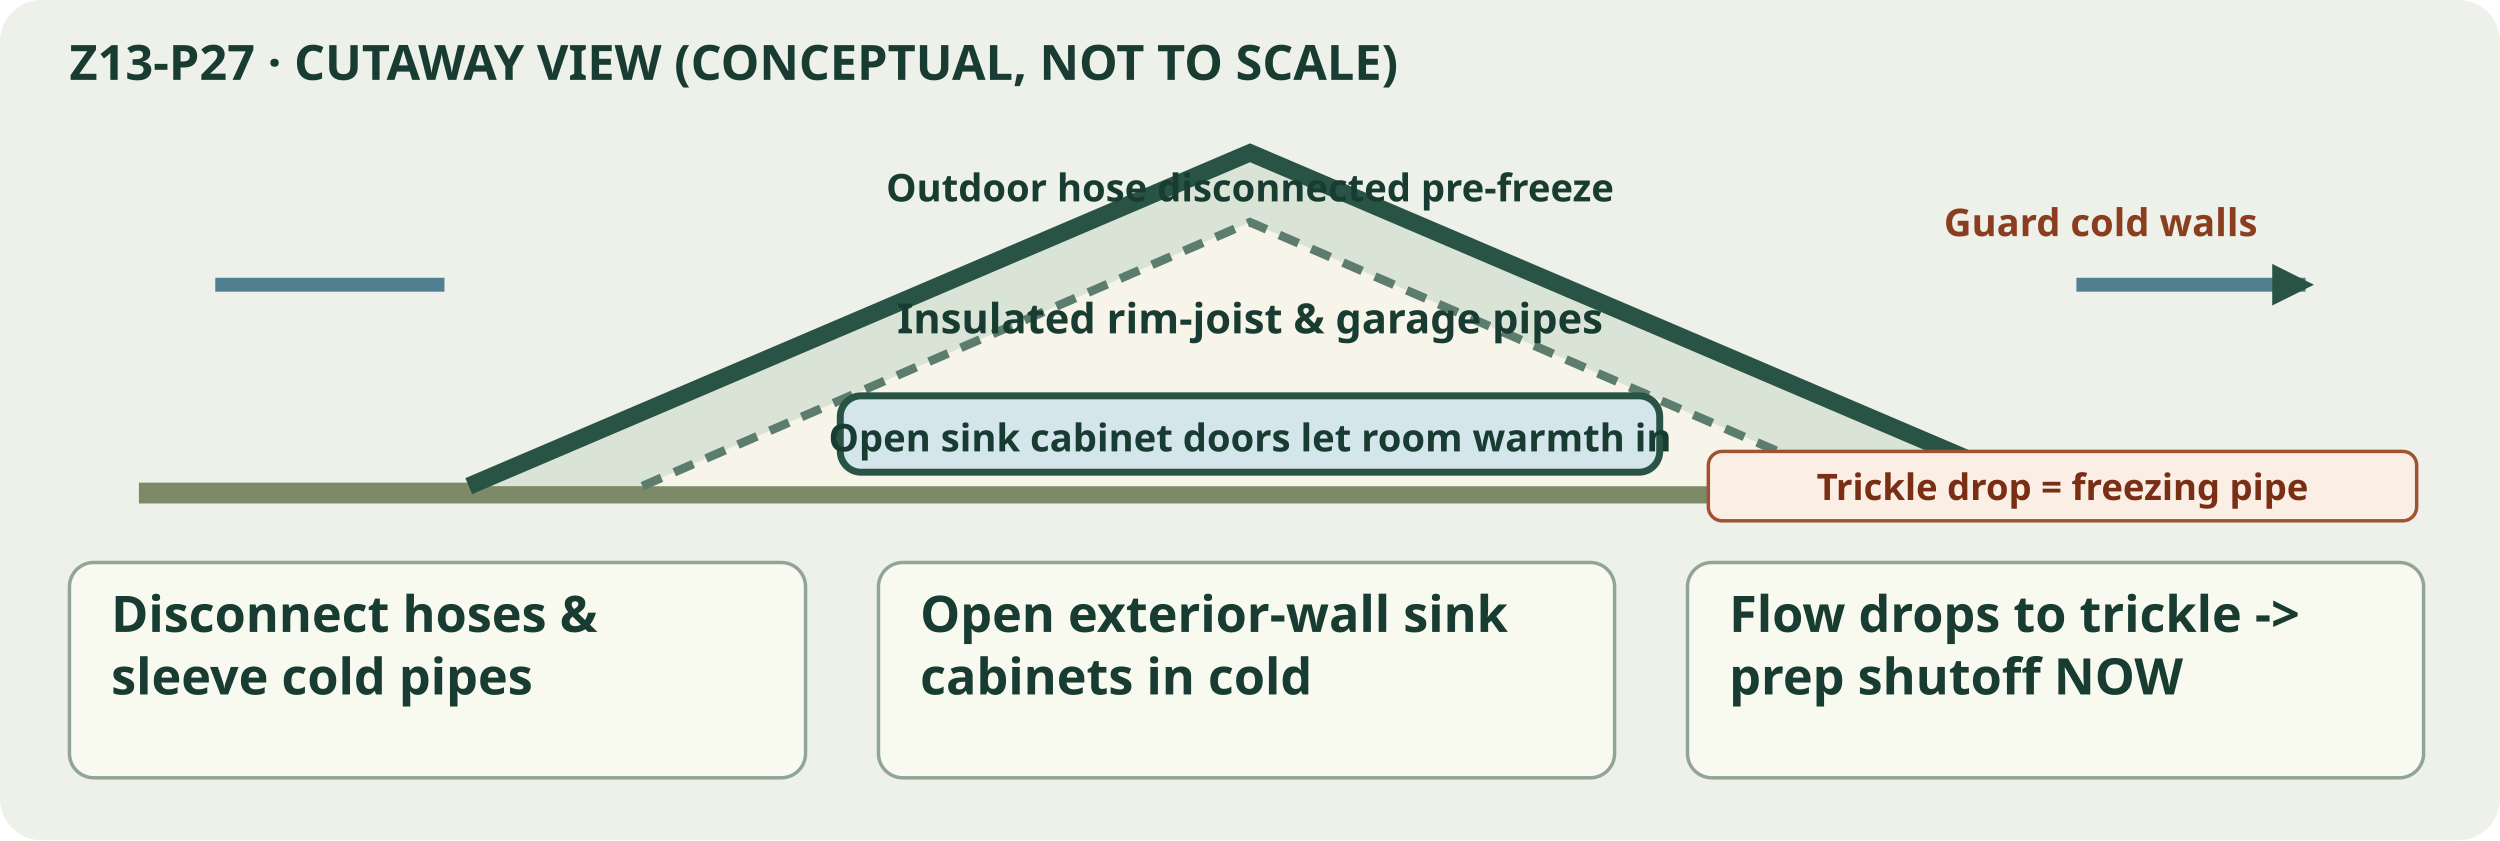
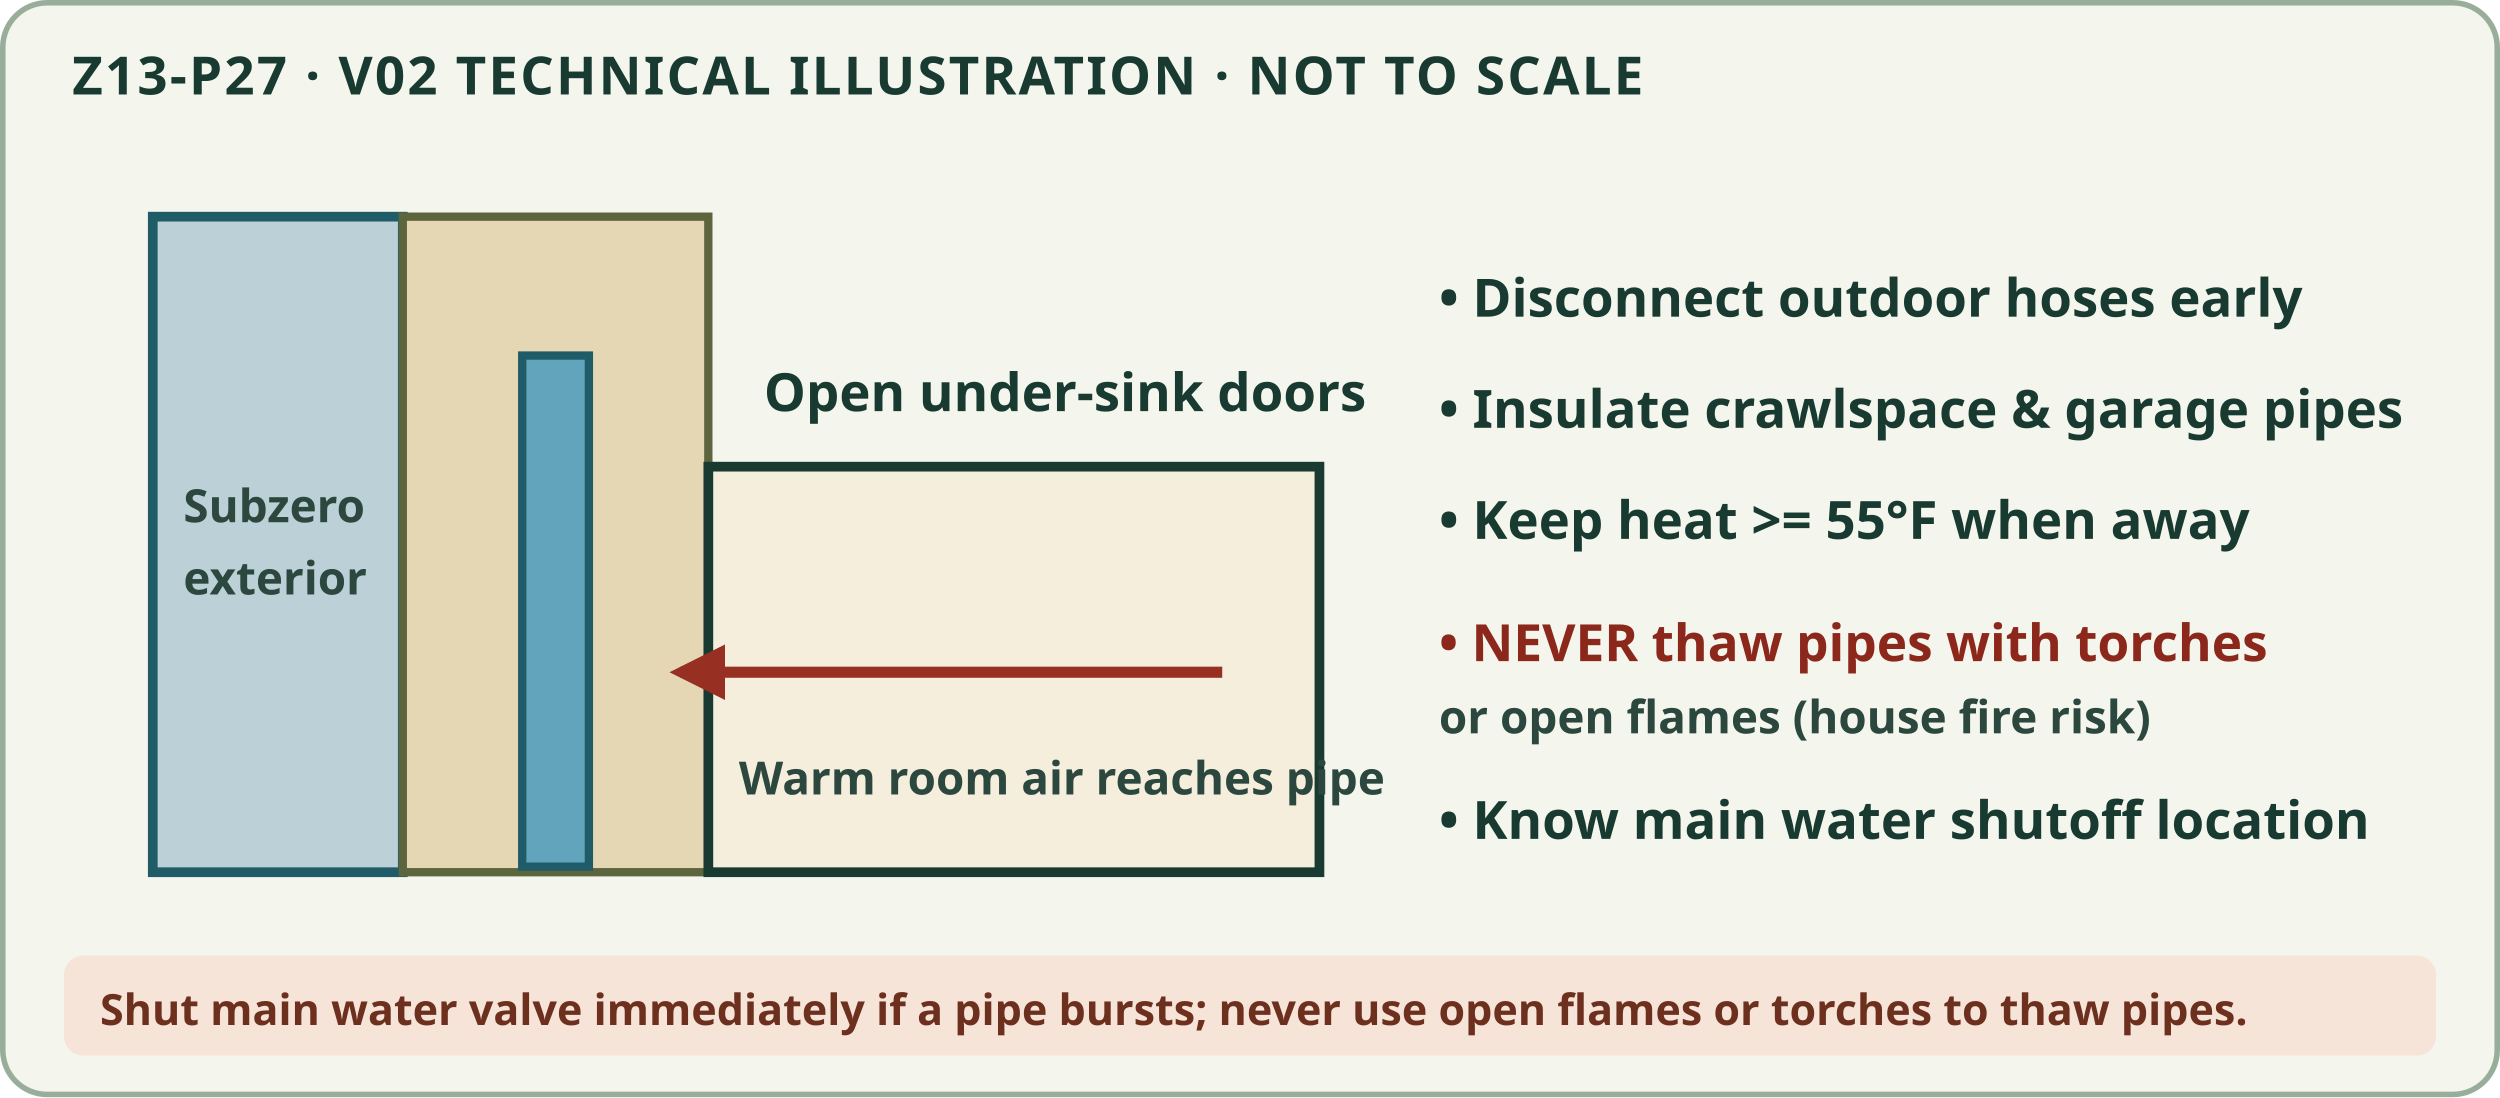
- <svg xmlns="http://www.w3.org/2000/svg" viewBox="0 0 720 242" role="img" aria-labelledby="title desc">
+ <svg xmlns="http://www.w3.org/2000/svg" class="v02-svg" viewBox="0 0 900 395" role="img" aria-labelledby="title desc">
  <defs>
-     <marker id="arrow" viewBox="0 0 10 10" markerWidth="3" markerHeight="3" refX="8" refY="5" orient="auto">
-       <path d="M0 0L10 5 0 10Z" fill="#285345" />
+     <marker id="arr" viewBox="0 0 10 10" refX="8" refY="5" markerWidth="5" markerHeight="5" orient="auto">
+       <path d="M0 0L10 5L0 10Z" fill="#205b68" />
+     </marker>
+     <marker id="arr-r" viewBox="0 0 10 10" refX="8" refY="5" markerWidth="5" markerHeight="5" orient="auto">
+       <path d="M0 0L10 5L0 10Z" fill="#972f22" />
+     </marker>
+     <marker id="arr-g" viewBox="0 0 10 10" refX="8" refY="5" markerWidth="5" markerHeight="5" orient="auto">
+       <path d="M0 0L10 5L0 10Z" fill="#183a30" />
    </marker>
  </defs>
-   <rect width="720" height="242" rx="12" fill="#edf1e9" />
-   <g font-family="system-ui,sans-serif" font-size="14.5" font-weight="650" fill="#183c31">
-     <text x="20" y="23" font-size="14" font-weight="700" fill="#183c31" text-anchor="start">Z13-P27 · CUTAWAY VIEW (CONCEPTUAL, NOT TO SCALE)</text>
-     <g id="cutaway-artwork">
-       <path d="M40 142h640" stroke="#7d8a68" stroke-width="6" />
-       <path d="M135 140L360 44l225 96" fill="#d9e4d7" stroke="#285345" stroke-width="5" />
-       <path d="M185 140L360 64l175 76" fill="#f7f4ea" stroke="#5c7c6d" stroke-width="2.5" stroke-dasharray="6 4" />
-       <rect x="242" y="114" width="236" height="22" rx="6" fill="#d4e5ec" stroke="#285345" stroke-width="2" />
-       <path d="M62 82h66m470 0h66" stroke="#507f92" stroke-width="4" marker-end="url(#arrow)" />
-       <text x="360" y="58" font-size="11" font-weight="650" fill="#183c31" text-anchor="middle">Outdoor hose disconnected pre-freeze</text>
-       <text x="360" y="96" font-size="12" font-weight="650" fill="#183c31" text-anchor="middle">Insulated rim-joist &amp; garage pipes</text>
-       <text x="360" y="130" font-size="11" font-weight="650" fill="#183c31" text-anchor="middle">Open sink cabinet doors let room warmth in</text>
-       <text x="605" y="68" font-size="11" font-weight="650" fill="#8b3e1f" text-anchor="middle">Guard cold walls</text>
-       <rect x="492" y="130" width="204" height="20" rx="4" fill="#faeee5" stroke="#a05332" />
-       <text x="594" y="144" font-size="10.5" font-weight="650" fill="#7a2f15" text-anchor="middle">Trickle drop = freezing pipe</text>
-     </g>
-     <g id="stage-panels">
-       <rect x="20" y="162" width="212" height="62" rx="7" fill="#f9faef" stroke="#90a595" />
-       <text x="32" y="182" font-size="14.5" font-weight="650" fill="#183c31" text-anchor="start">Disconnect hoses &amp;</text>
-       <text x="32" y="200" font-size="14.5" font-weight="650" fill="#183c31" text-anchor="start">sleeve cold pipes</text>
-       <rect x="253" y="162" width="212" height="62" rx="7" fill="#f9faef" stroke="#90a595" />
-       <text x="265" y="182" font-size="14.5" font-weight="650" fill="#183c31" text-anchor="start">Open exterior-wall sink</text>
-       <text x="265" y="200" font-size="14.5" font-weight="650" fill="#183c31" text-anchor="start">cabinets in cold</text>
-       <rect x="486" y="162" width="212" height="62" rx="7" fill="#f9faef" stroke="#90a595" />
-       <text x="498" y="182" font-size="14.5" font-weight="650" fill="#183c31" text-anchor="start">Flow drops to trickle -&gt;</text>
-       <text x="498" y="200" font-size="14.5" font-weight="650" fill="#183c31" text-anchor="start">prep shutoff NOW</text>
-     </g>
+   <style>.v02-svg text{font-family:system-ui,sans-serif;font-size:19px;font-weight:650;fill:#183a30}.v02-svg .sm{font-size:16.5px;font-weight:600;fill:#2b473e}.v02-svg .warn{font-size:18.5px;font-weight:700;fill:#8c281b}.v02-svg .heading{font-size:19px;letter-spacing:0.8px;font-weight:750;fill:#183a30}.v02-svg .guard{font-size:15.5px;font-weight:650;fill:#6d301f}.v02-svg .leader{fill:none;stroke:#365c50;stroke-width:2.5}.v02-svg .flow{fill:none;stroke:#205b68;stroke-width:4;marker-end:url(#arr)}.v02-svg .rflow{fill:none;stroke:#972f22;stroke-width:4;marker-end:url(#arr-r)}.v02-svg .gflow{fill:none;stroke:#183a30;stroke-width:3.5;marker-end:url(#arr-g)}.v02-svg .dash{fill:none;stroke:#365c50;stroke-width:2.5;stroke-dasharray:10 7}</style>
+   <rect x="1" y="1" width="898" height="393" rx="16" fill="#f4f6ed" stroke="#99ad9b" stroke-width="2" />
+   <text class="heading" x="26" y="34">Z13-P27 · V02 TECHNICAL ILLUSTRATION · NOT TO SCALE</text>
+   <g id="v02-artwork">
+     <rect x="55" y="78" width="90" height="236" fill="#bcd0d8" stroke="#205b68" stroke-width="3.5" />
+     <text class="sm" x="66" y="188">Subzero</text>
+     <text class="sm" x="66" y="214">exterior</text>
+     <rect x="145" y="78" width="110" height="236" fill="#e5d7b3" stroke="#5d653e" stroke-width="3" />
+     <rect x="188" y="128" width="24" height="184" fill="#63a4bd" stroke="#205b68" stroke-width="3" />
+     <rect x="255" y="168" width="220" height="146" fill="#f5eedc" stroke="#183a30" stroke-width="3.5" />
+     <path class="rflow" d="M440 242H245" />
+     <text x="275" y="148">Open under-sink doors</text>
+     <text class="sm" x="266" y="286">Warm room air reaches pipe</text>
+     <text x="518" y="114">• Disconnect outdoor hoses early</text>
+     <text x="518" y="154">• Insulate crawlspace &amp; garage pipes</text>
+     <text x="518" y="194">• Keep heat &gt;= 55°F when away</text>
+     <text class="warn" x="518" y="238">• NEVER thaw pipes with torches</text>
+     <text class="sm" x="518" y="264">or open flames (house fire risk)</text>
+     <text x="518" y="302">• Know main water shutoff location</text>
  </g>
+   <rect x="23" y="344" width="854" height="36" rx="7" fill="#f7e4d8" />
+   <text class="guard" x="36" y="369">Shut main water valve immediately if a pipe bursts; never use open flames or torches to thaw pipes.</text>
</svg>
